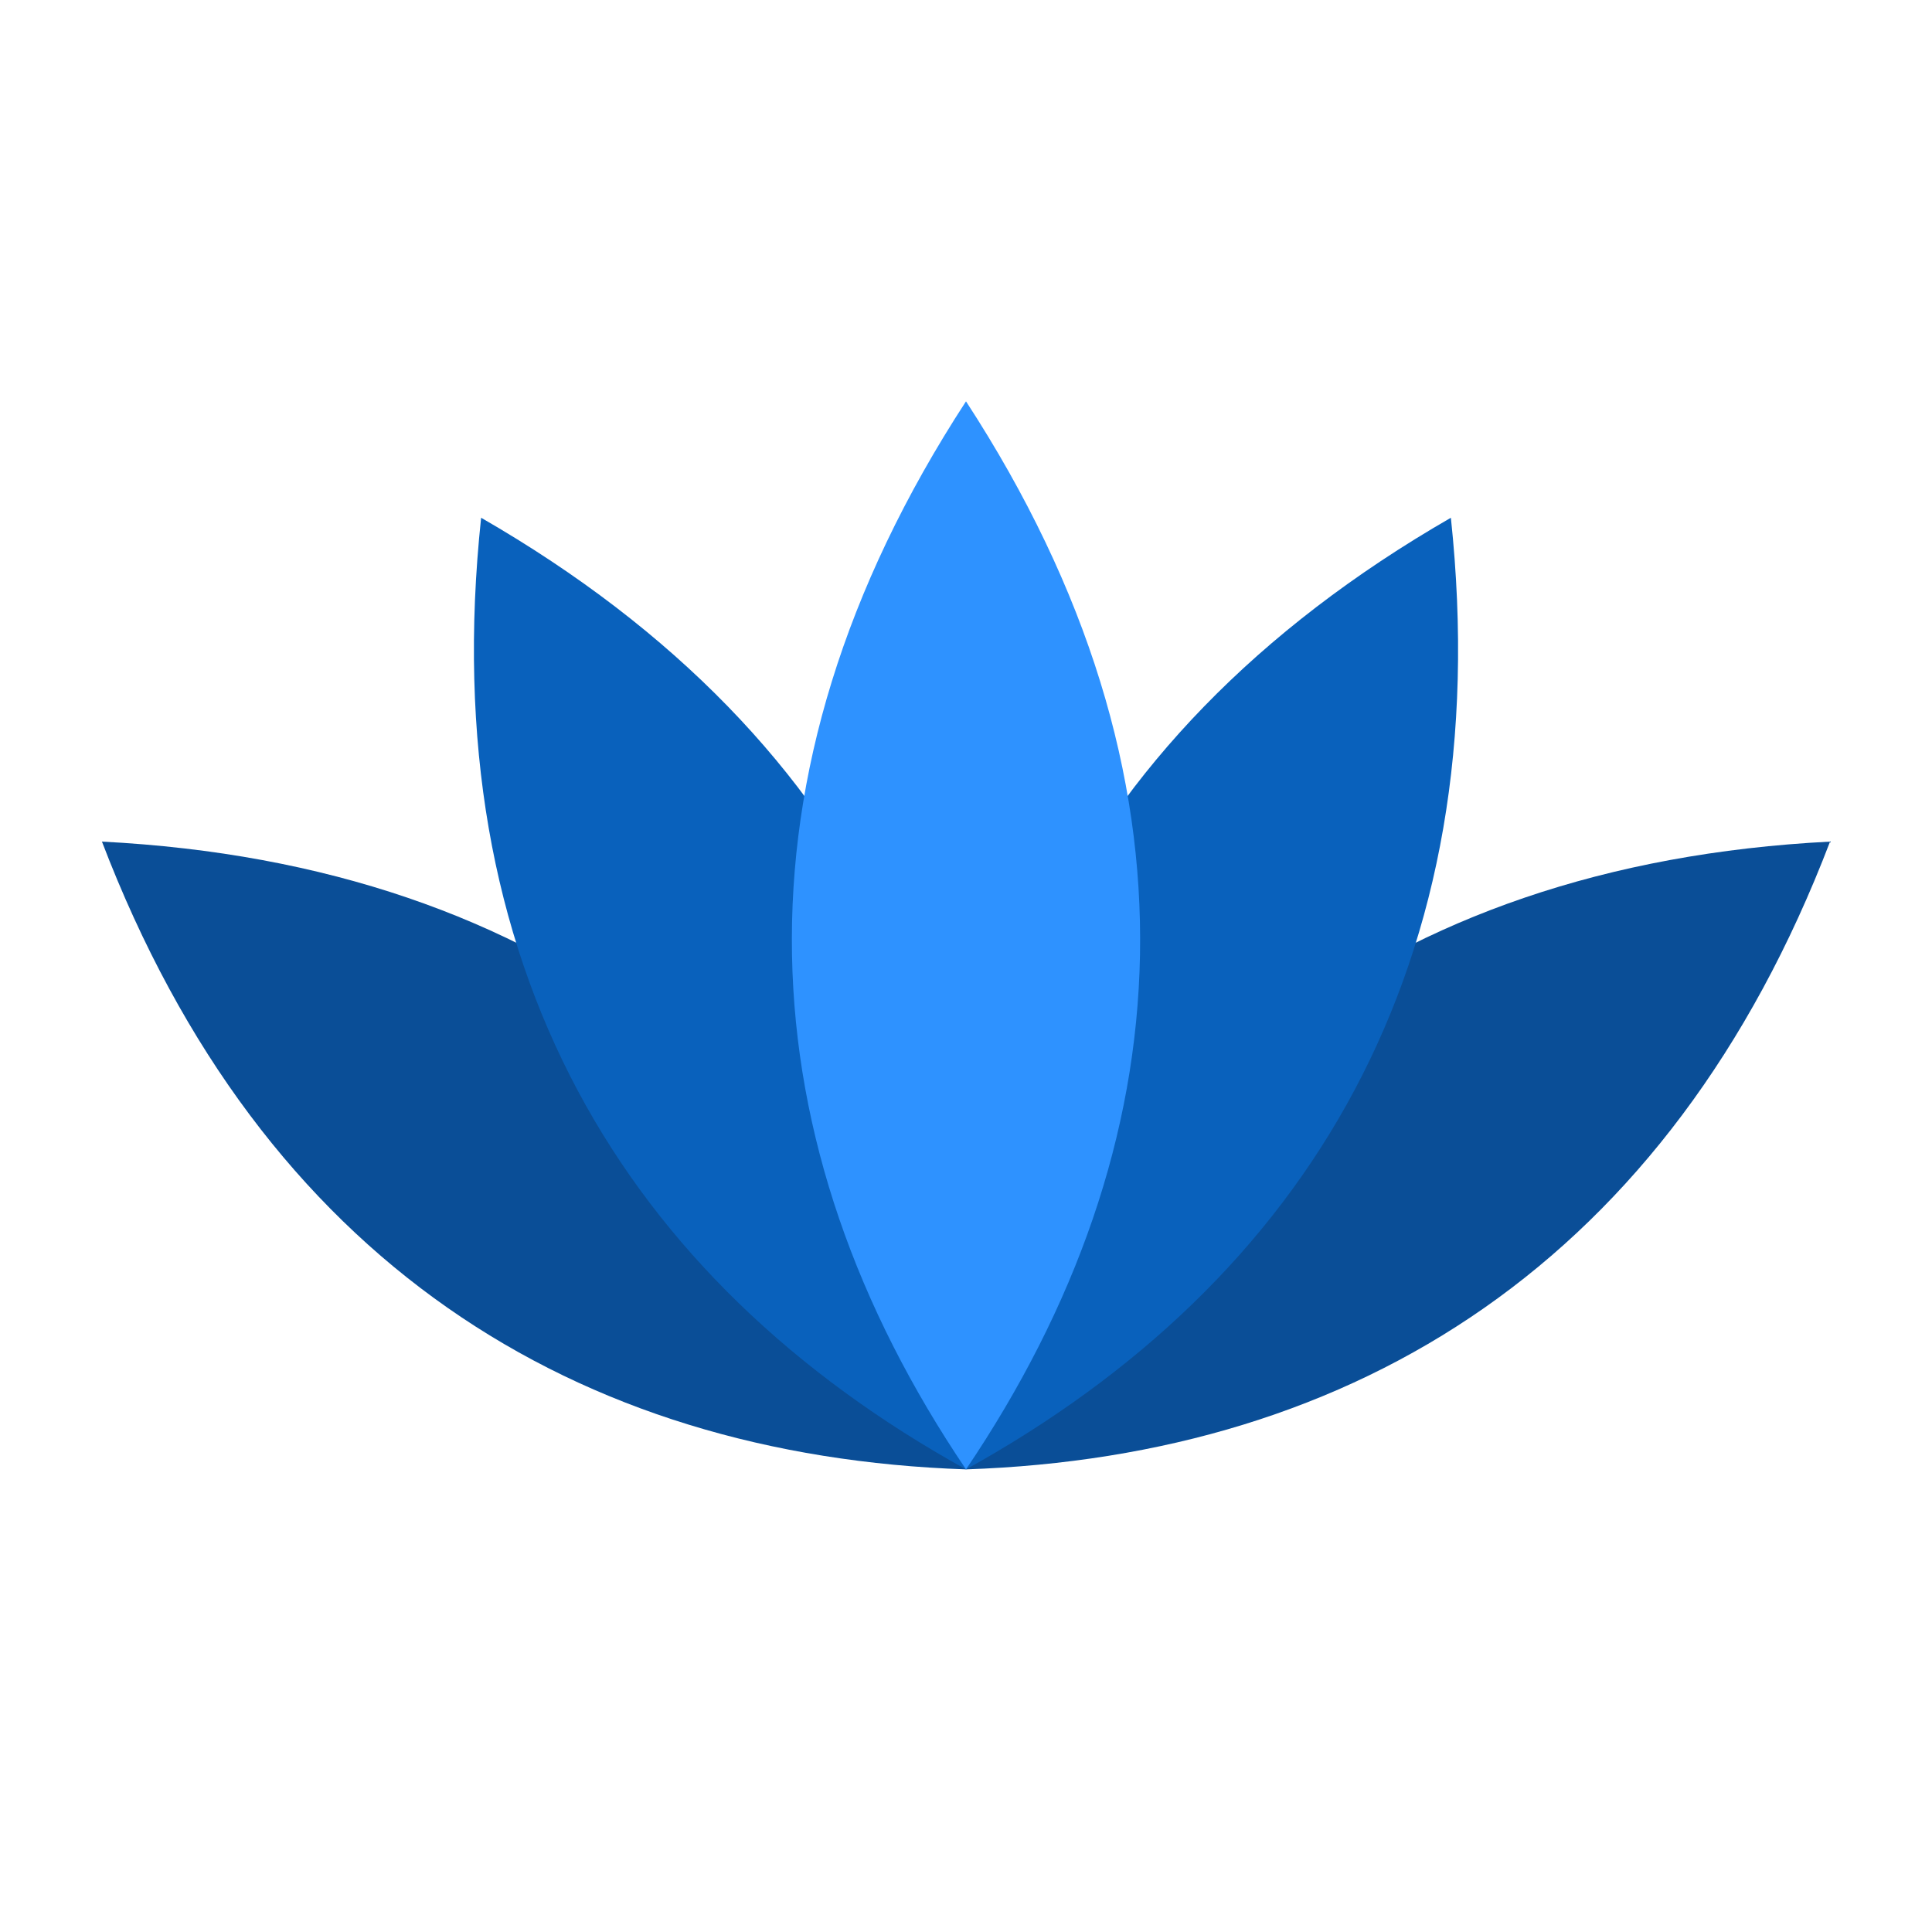
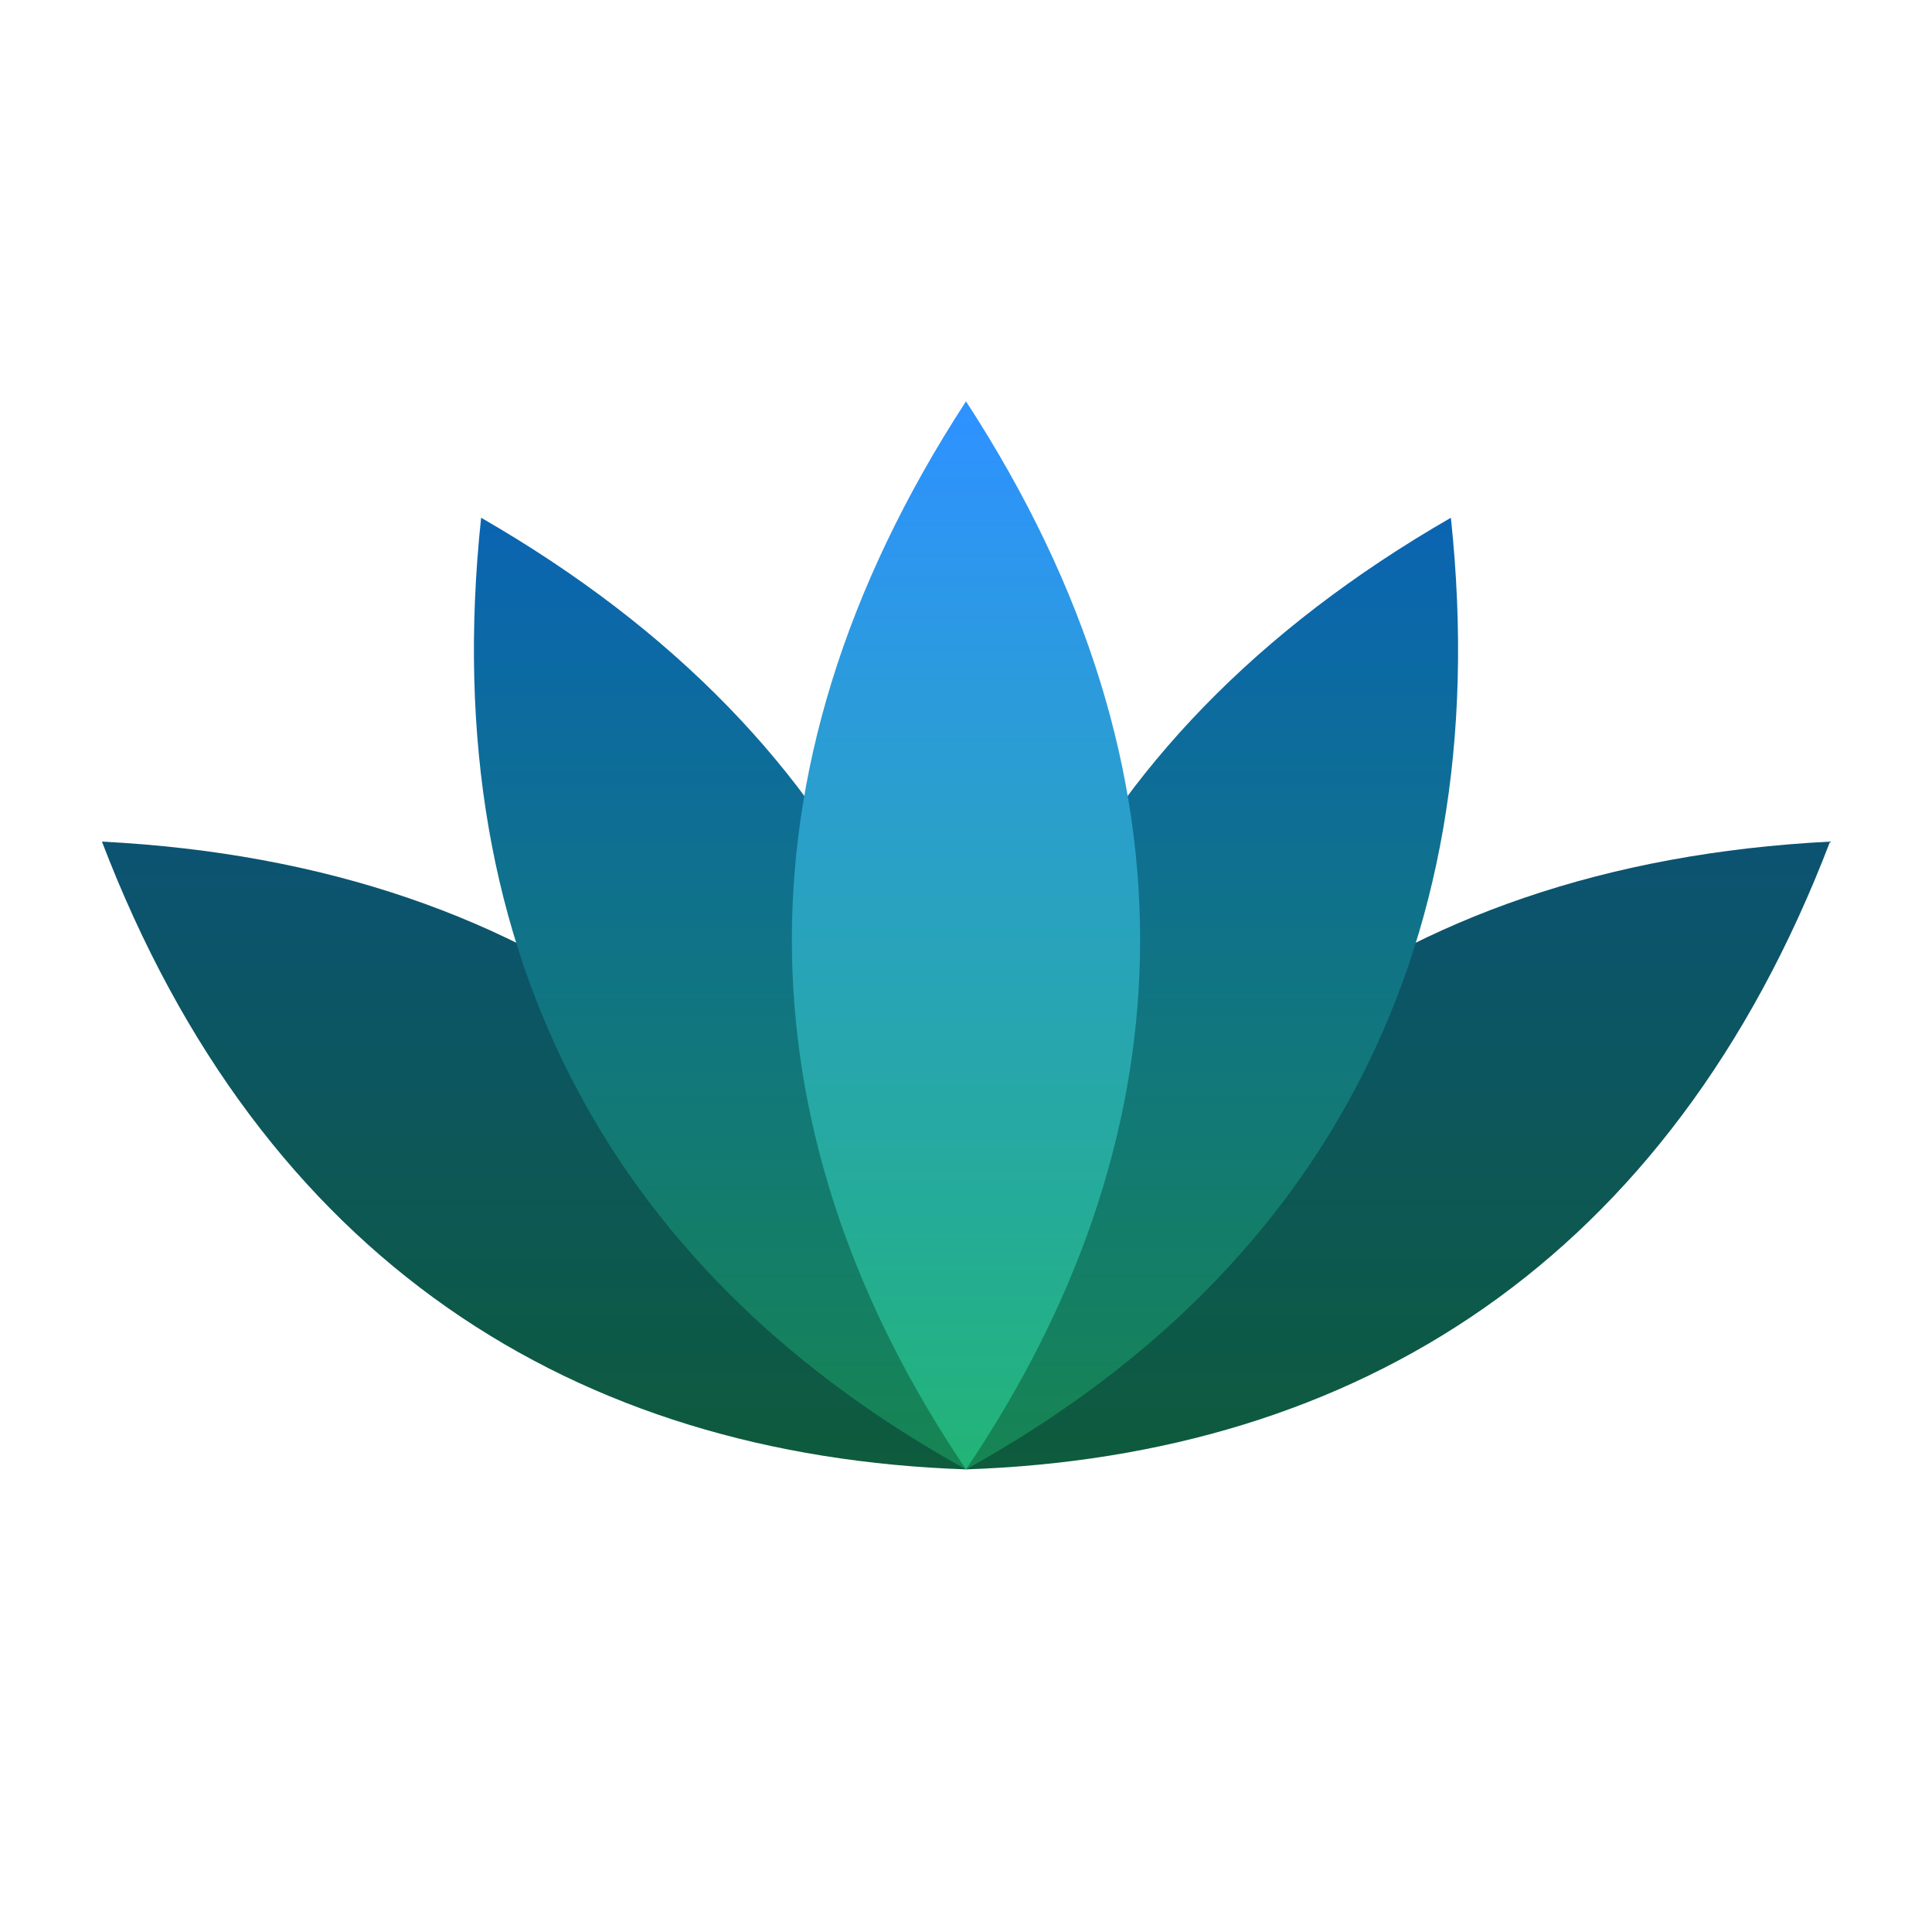
<svg xmlns="http://www.w3.org/2000/svg" viewBox="0 0 512 512" width="512" height="512">
  <defs>
    <path id="petal" d="M256 366          C 206 292, 200 208, 256 122          C 312 208, 306 292, 256 366 Z" />
+     <clipPath id="clip-outer">
+       <use href="#petal" transform="rotate(-54 256 366)" />
+       <use href="#petal" transform="rotate(54 256 366)" />
+     </clipPath>
+     <linearGradient id="ramp-outer" gradientUnits="userSpaceOnUse" x1="256" y1="372" x2="256" y2="126">
+       <stop offset="0%" stop-color="#0E5B3A" />
+       <stop offset="100%" stop-color="#0A4E97" />
+     </linearGradient>
+     <clipPath id="clip-inner">
+       <use href="#petal" transform="rotate(-27 256 366)" />
+       <use href="#petal" transform="rotate(27 256 366)" />
+     </clipPath>
+     <linearGradient id="ramp-inner" gradientUnits="userSpaceOnUse" x1="256" y1="372" x2="256" y2="126">
+       <stop offset="0%" stop-color="#17864F" />
+       <stop offset="100%" stop-color="#0961BC" />
+     </linearGradient>
+     <clipPath id="clip-centre">
+       <use href="#petal" />
+     </clipPath>
+     <linearGradient id="ramp-centre" gradientUnits="userSpaceOnUse" x1="256" y1="372" x2="256" y2="126">
+       <stop offset="0%" stop-color="#22B573" />
+       <stop offset="100%" stop-color="#2E92FF" />
+     </linearGradient>
  </defs>
  <g transform="translate(256 256) scale(1.16) translate(-256 -251)">
-     <use href="#petal" fill="#0A4E97" transform="rotate(-54 256 366)" />
-     <use href="#petal" fill="#0A4E97" transform="rotate(54 256 366)" />
-     <use href="#petal" fill="#0961BC" transform="rotate(-27 256 366)" />
-     <use href="#petal" fill="#0961BC" transform="rotate(27 256 366)" />
-     <use href="#petal" fill="#2E92FF" />
+     <rect x="0" y="0" width="512" height="512" fill="url(#ramp-outer)" clip-path="url(#clip-outer)" />
+     <rect x="0" y="0" width="512" height="512" fill="url(#ramp-inner)" clip-path="url(#clip-inner)" />
+     <rect x="0" y="0" width="512" height="512" fill="url(#ramp-centre)" clip-path="url(#clip-centre)" />
  </g>
</svg>
